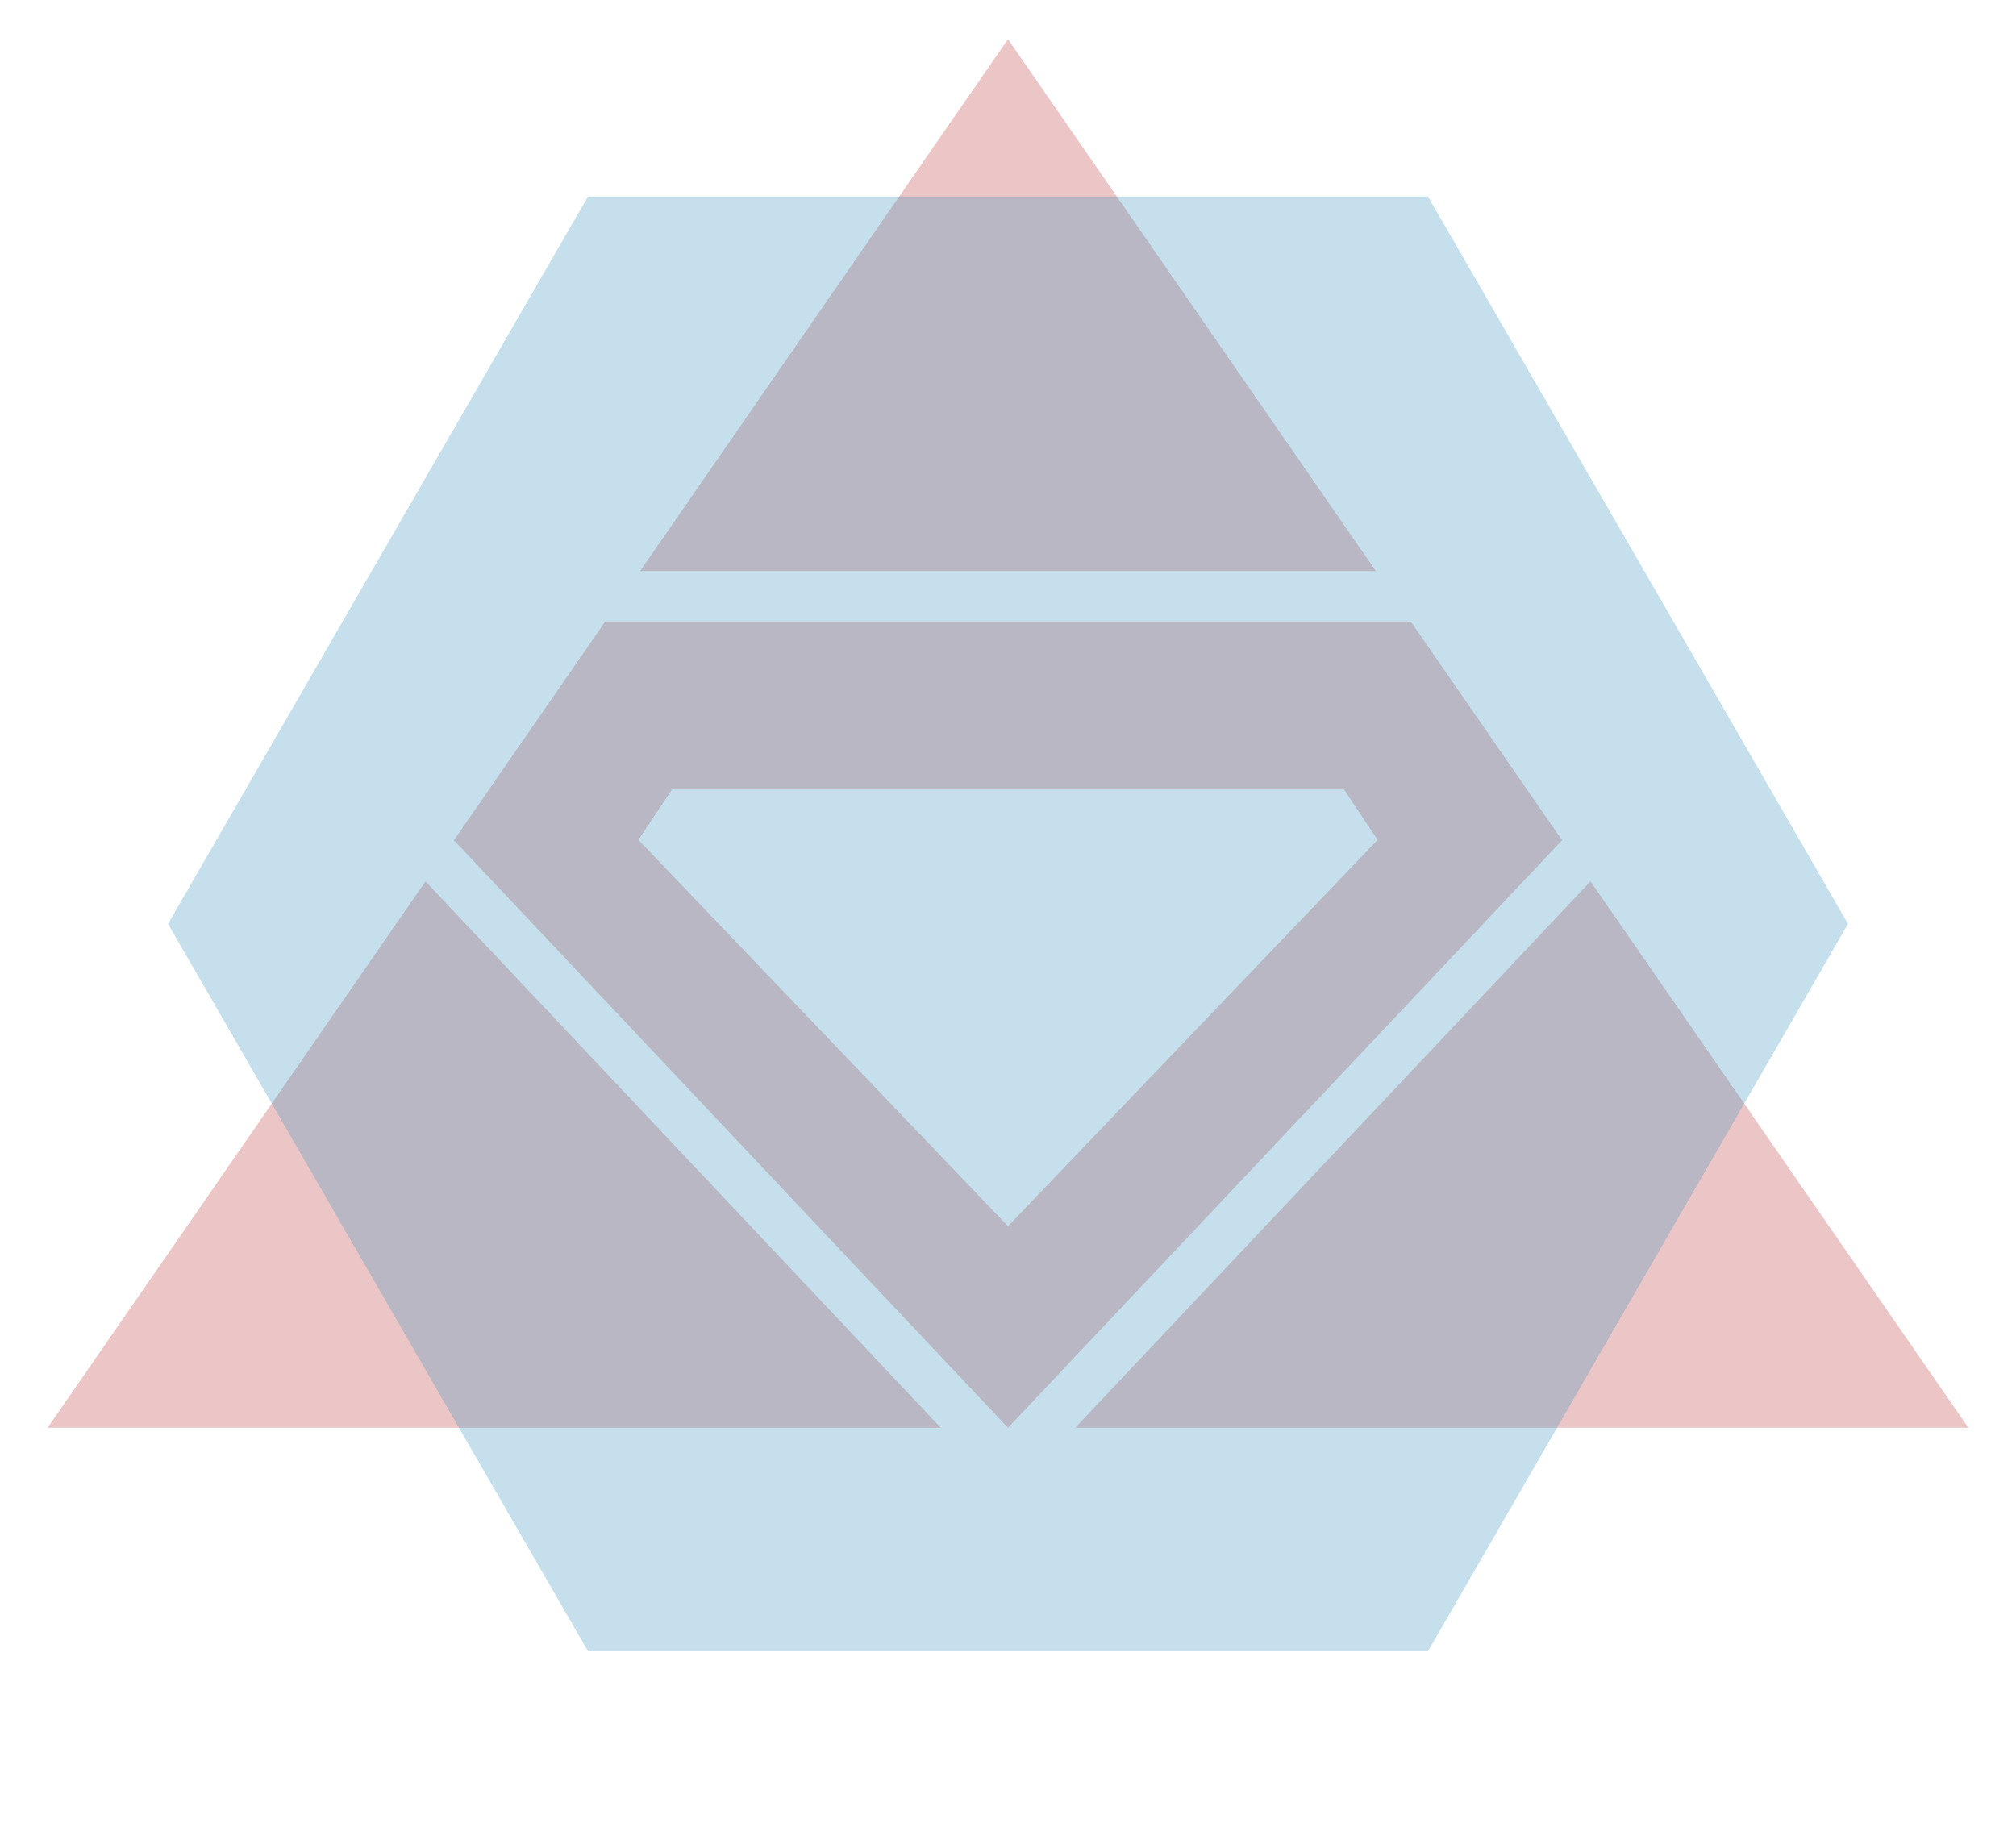
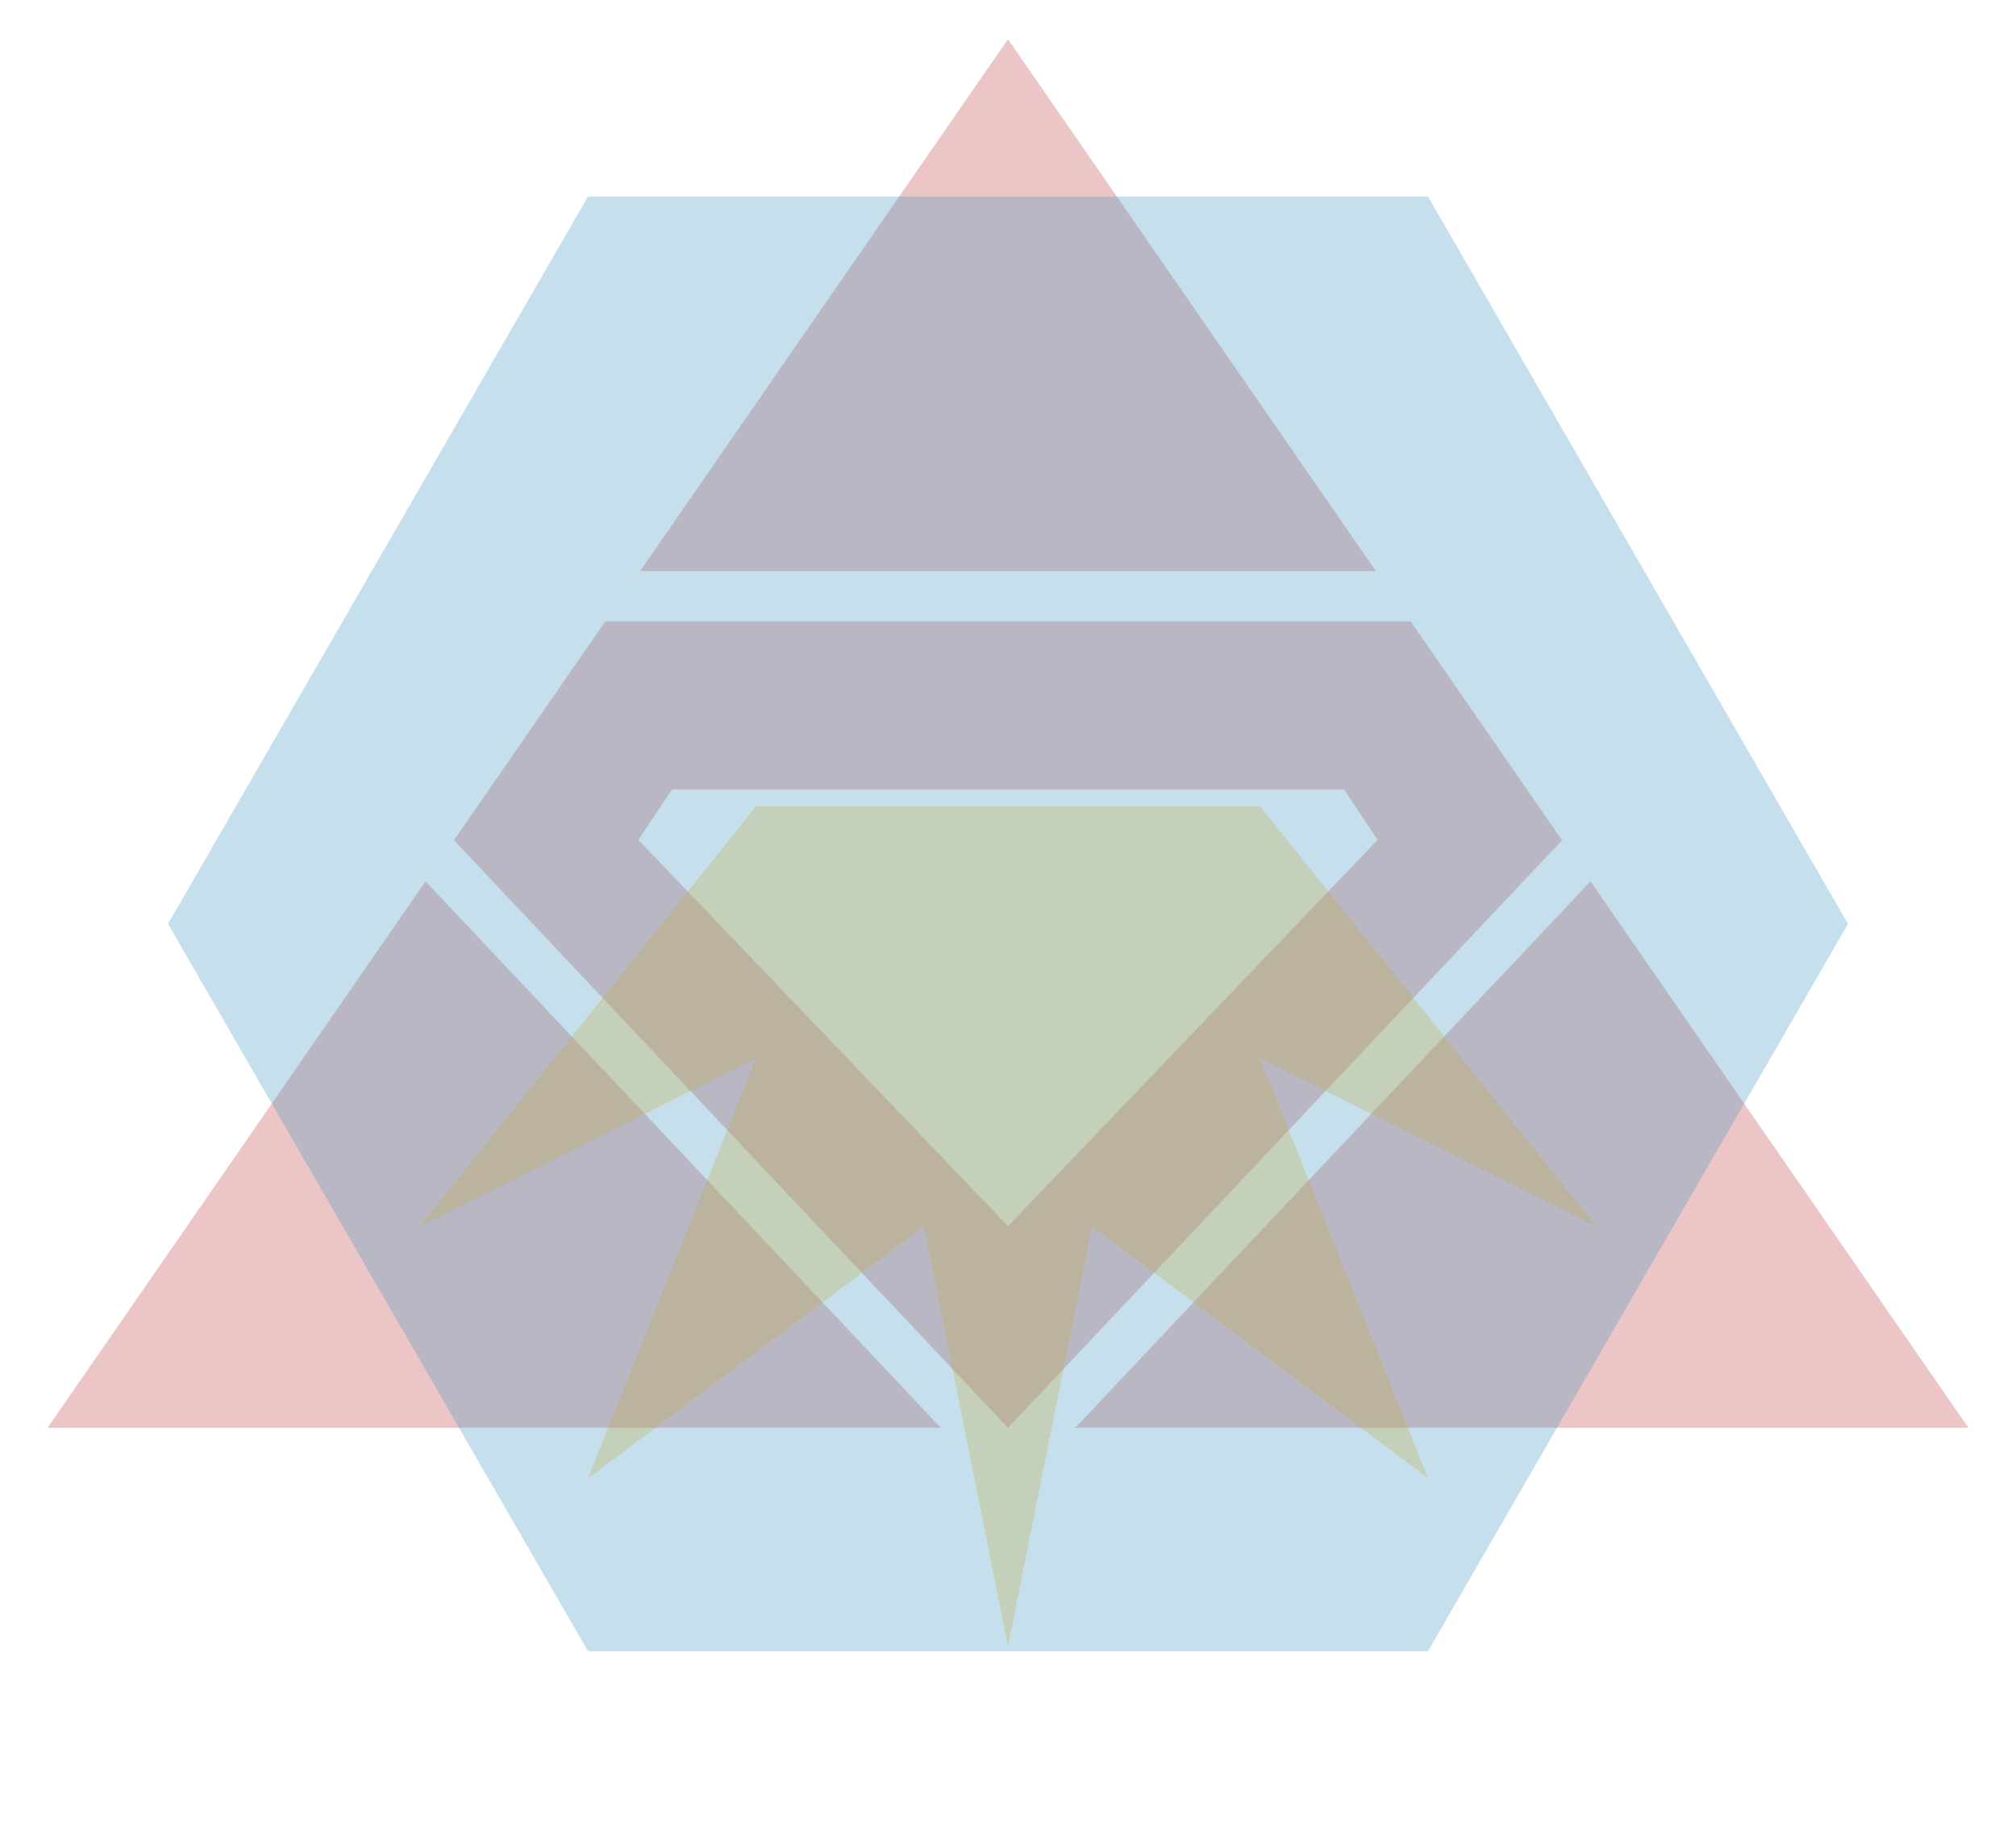
<svg xmlns="http://www.w3.org/2000/svg" viewBox="-10 -5 120 110">
  <style>
      g:not(:target) {display:none;}
      #bsb {fill:hsla(0,50%,50%,.3);}
      #mfb {fill:hsla(200,50%,50%,.3);}
+       #bbb {fill:hsla(50,50%,50%,.3);}
    </style>
  <defs>
    <clipPath id="bsb-clip">
      <polygon points="50,-2.667 121,100 -21,100" />
    </clipPath>
  </defs>
  <g clip-path="url(#bsb-clip)" id="bsb">
    <path d="M83,45 L50,80 L17,45 L26,32 L74,32 M72,45 L70,42 L30,42 L28,45 L50,68 Z" />
    <polygon points="99,29 -99,29 50,-99" />
    <polygon points="87,45 999,80 54,80" />
    <polygon points="13,45 -999,80 46,80" />
  </g>
  <g id="mfb">
    <polygon points="0,50 43.301,25 43.301,-25 0,-50 -43.301,-25 -43.301,25" transform="translate(50 50) rotate(90)" />
  </g>
+   <g id="bbb">
+     <polygon points="35,0 15,25 35,15 25,40 45,25 50,50 55,25 75,40 65,15 85,25 65,0" transform="translate(0 43)" />
+   </g>
</svg>
